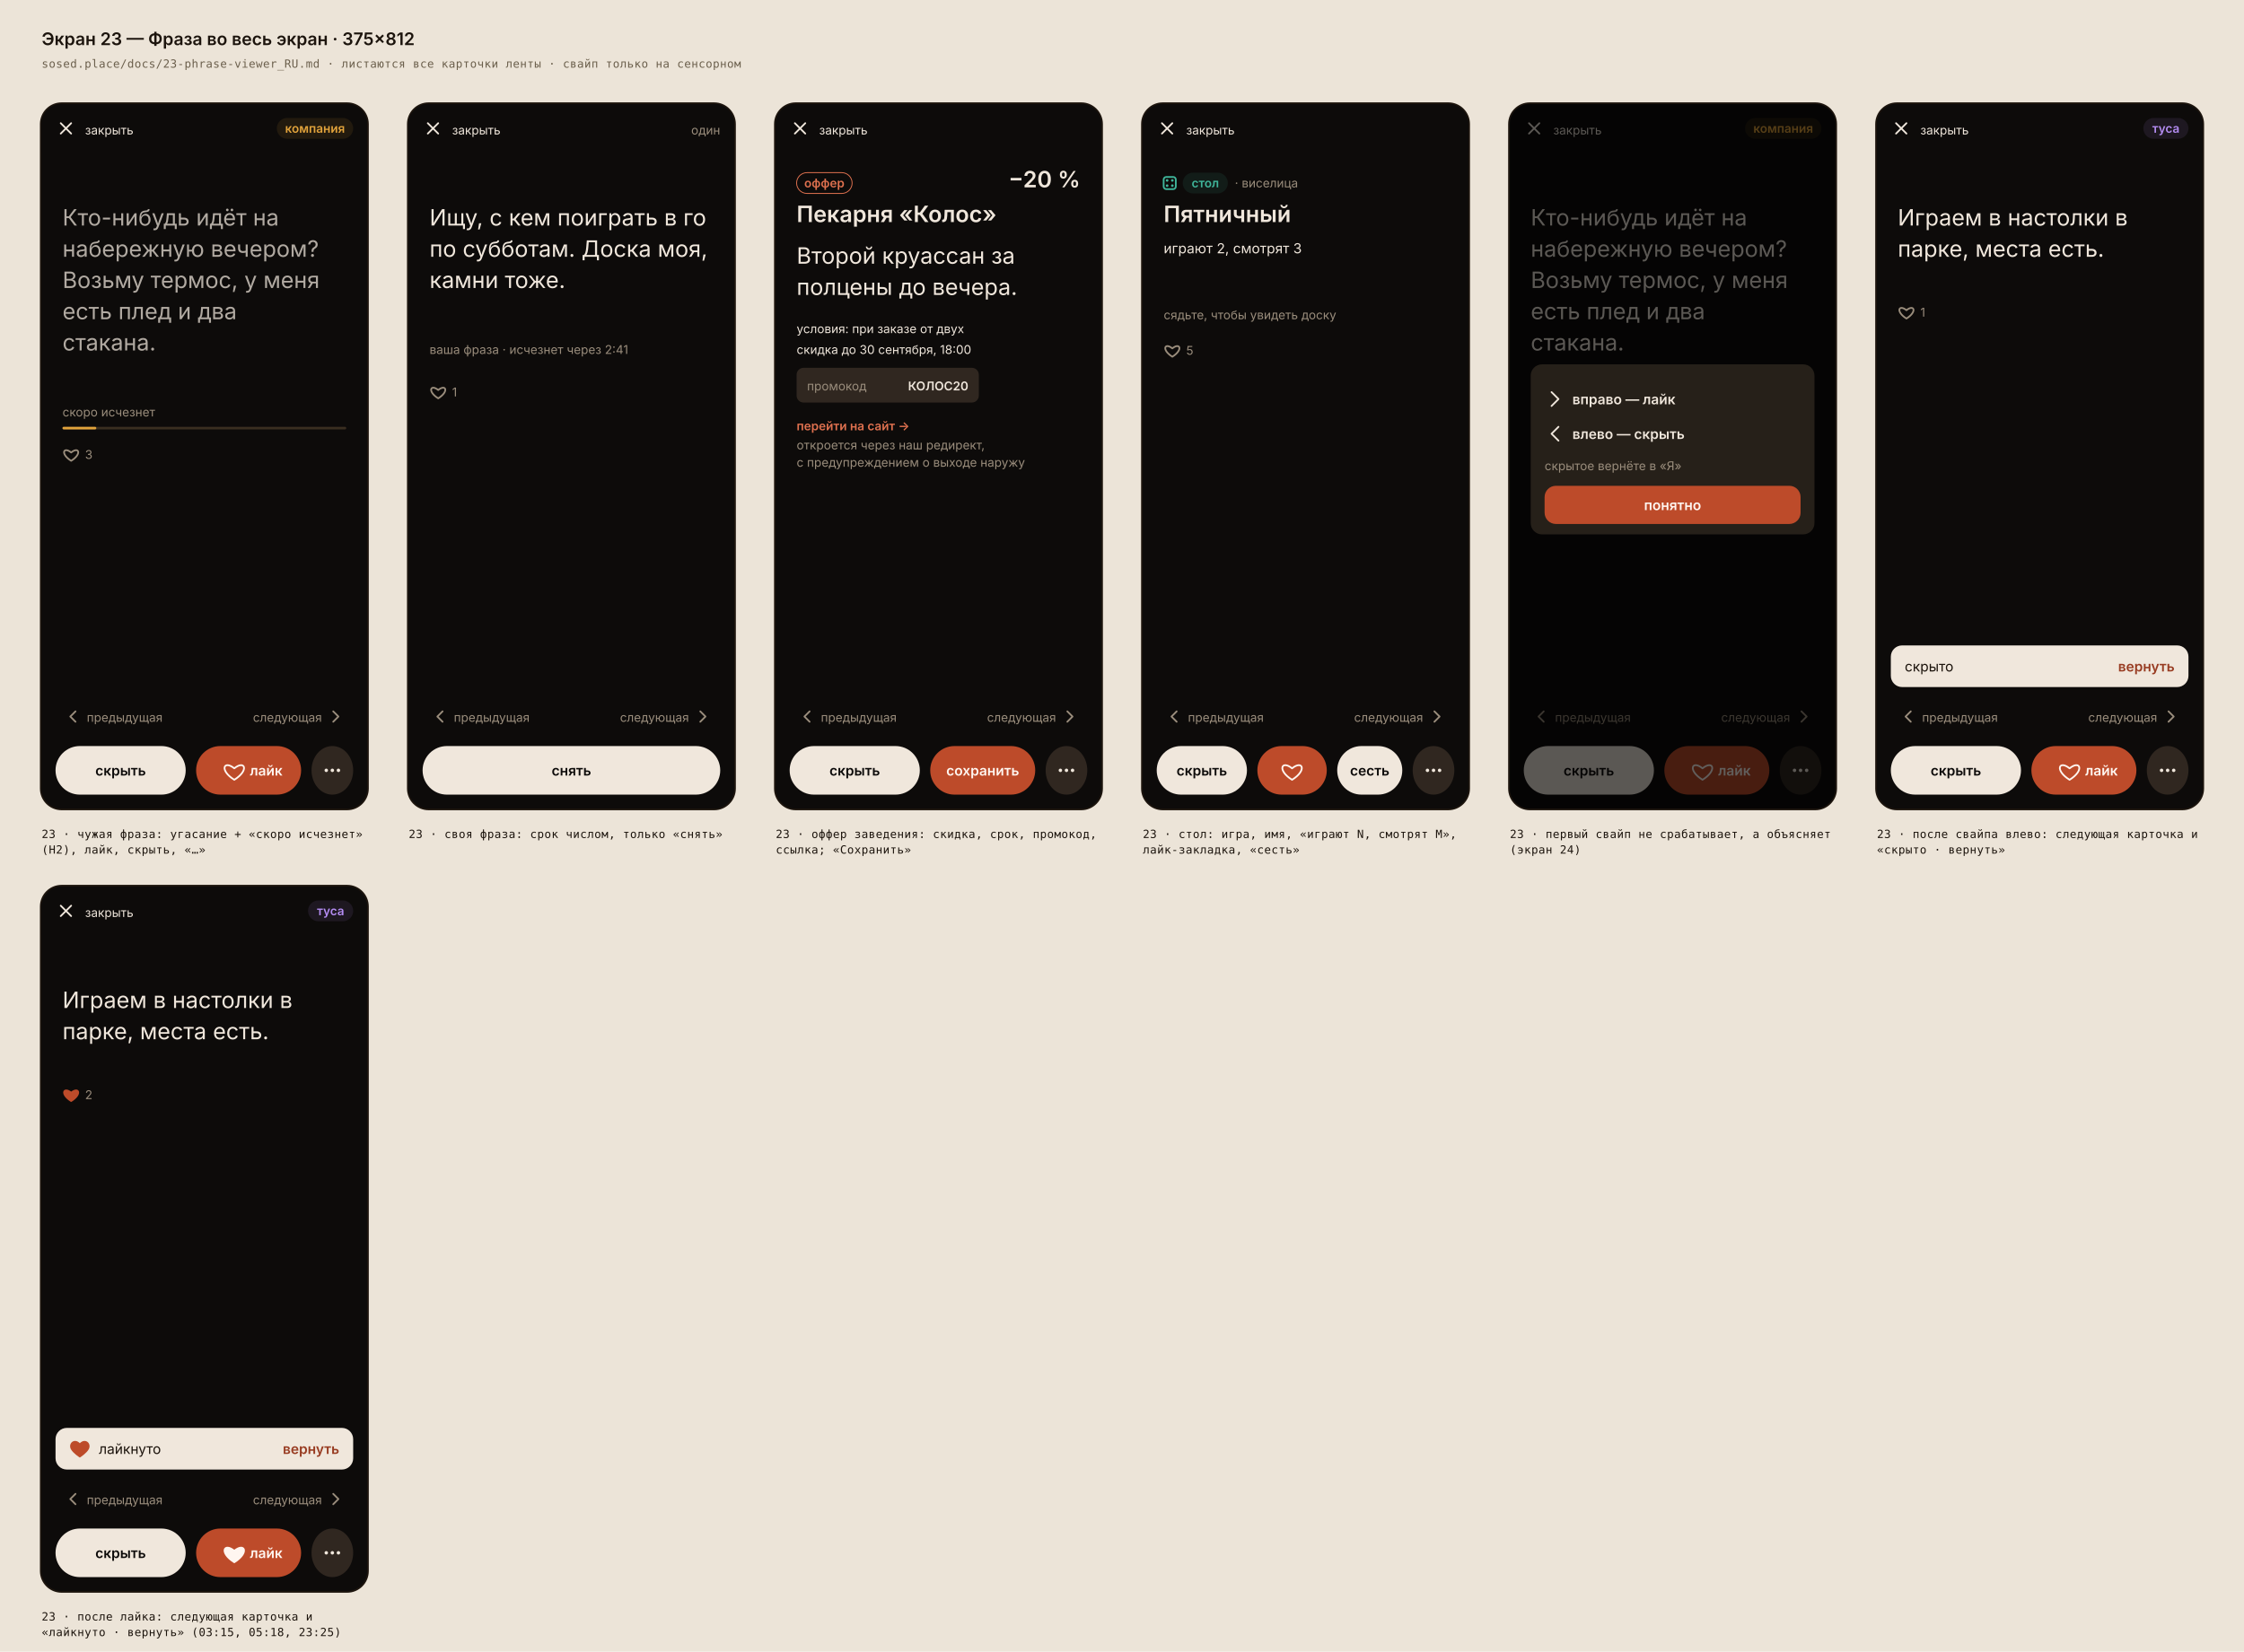
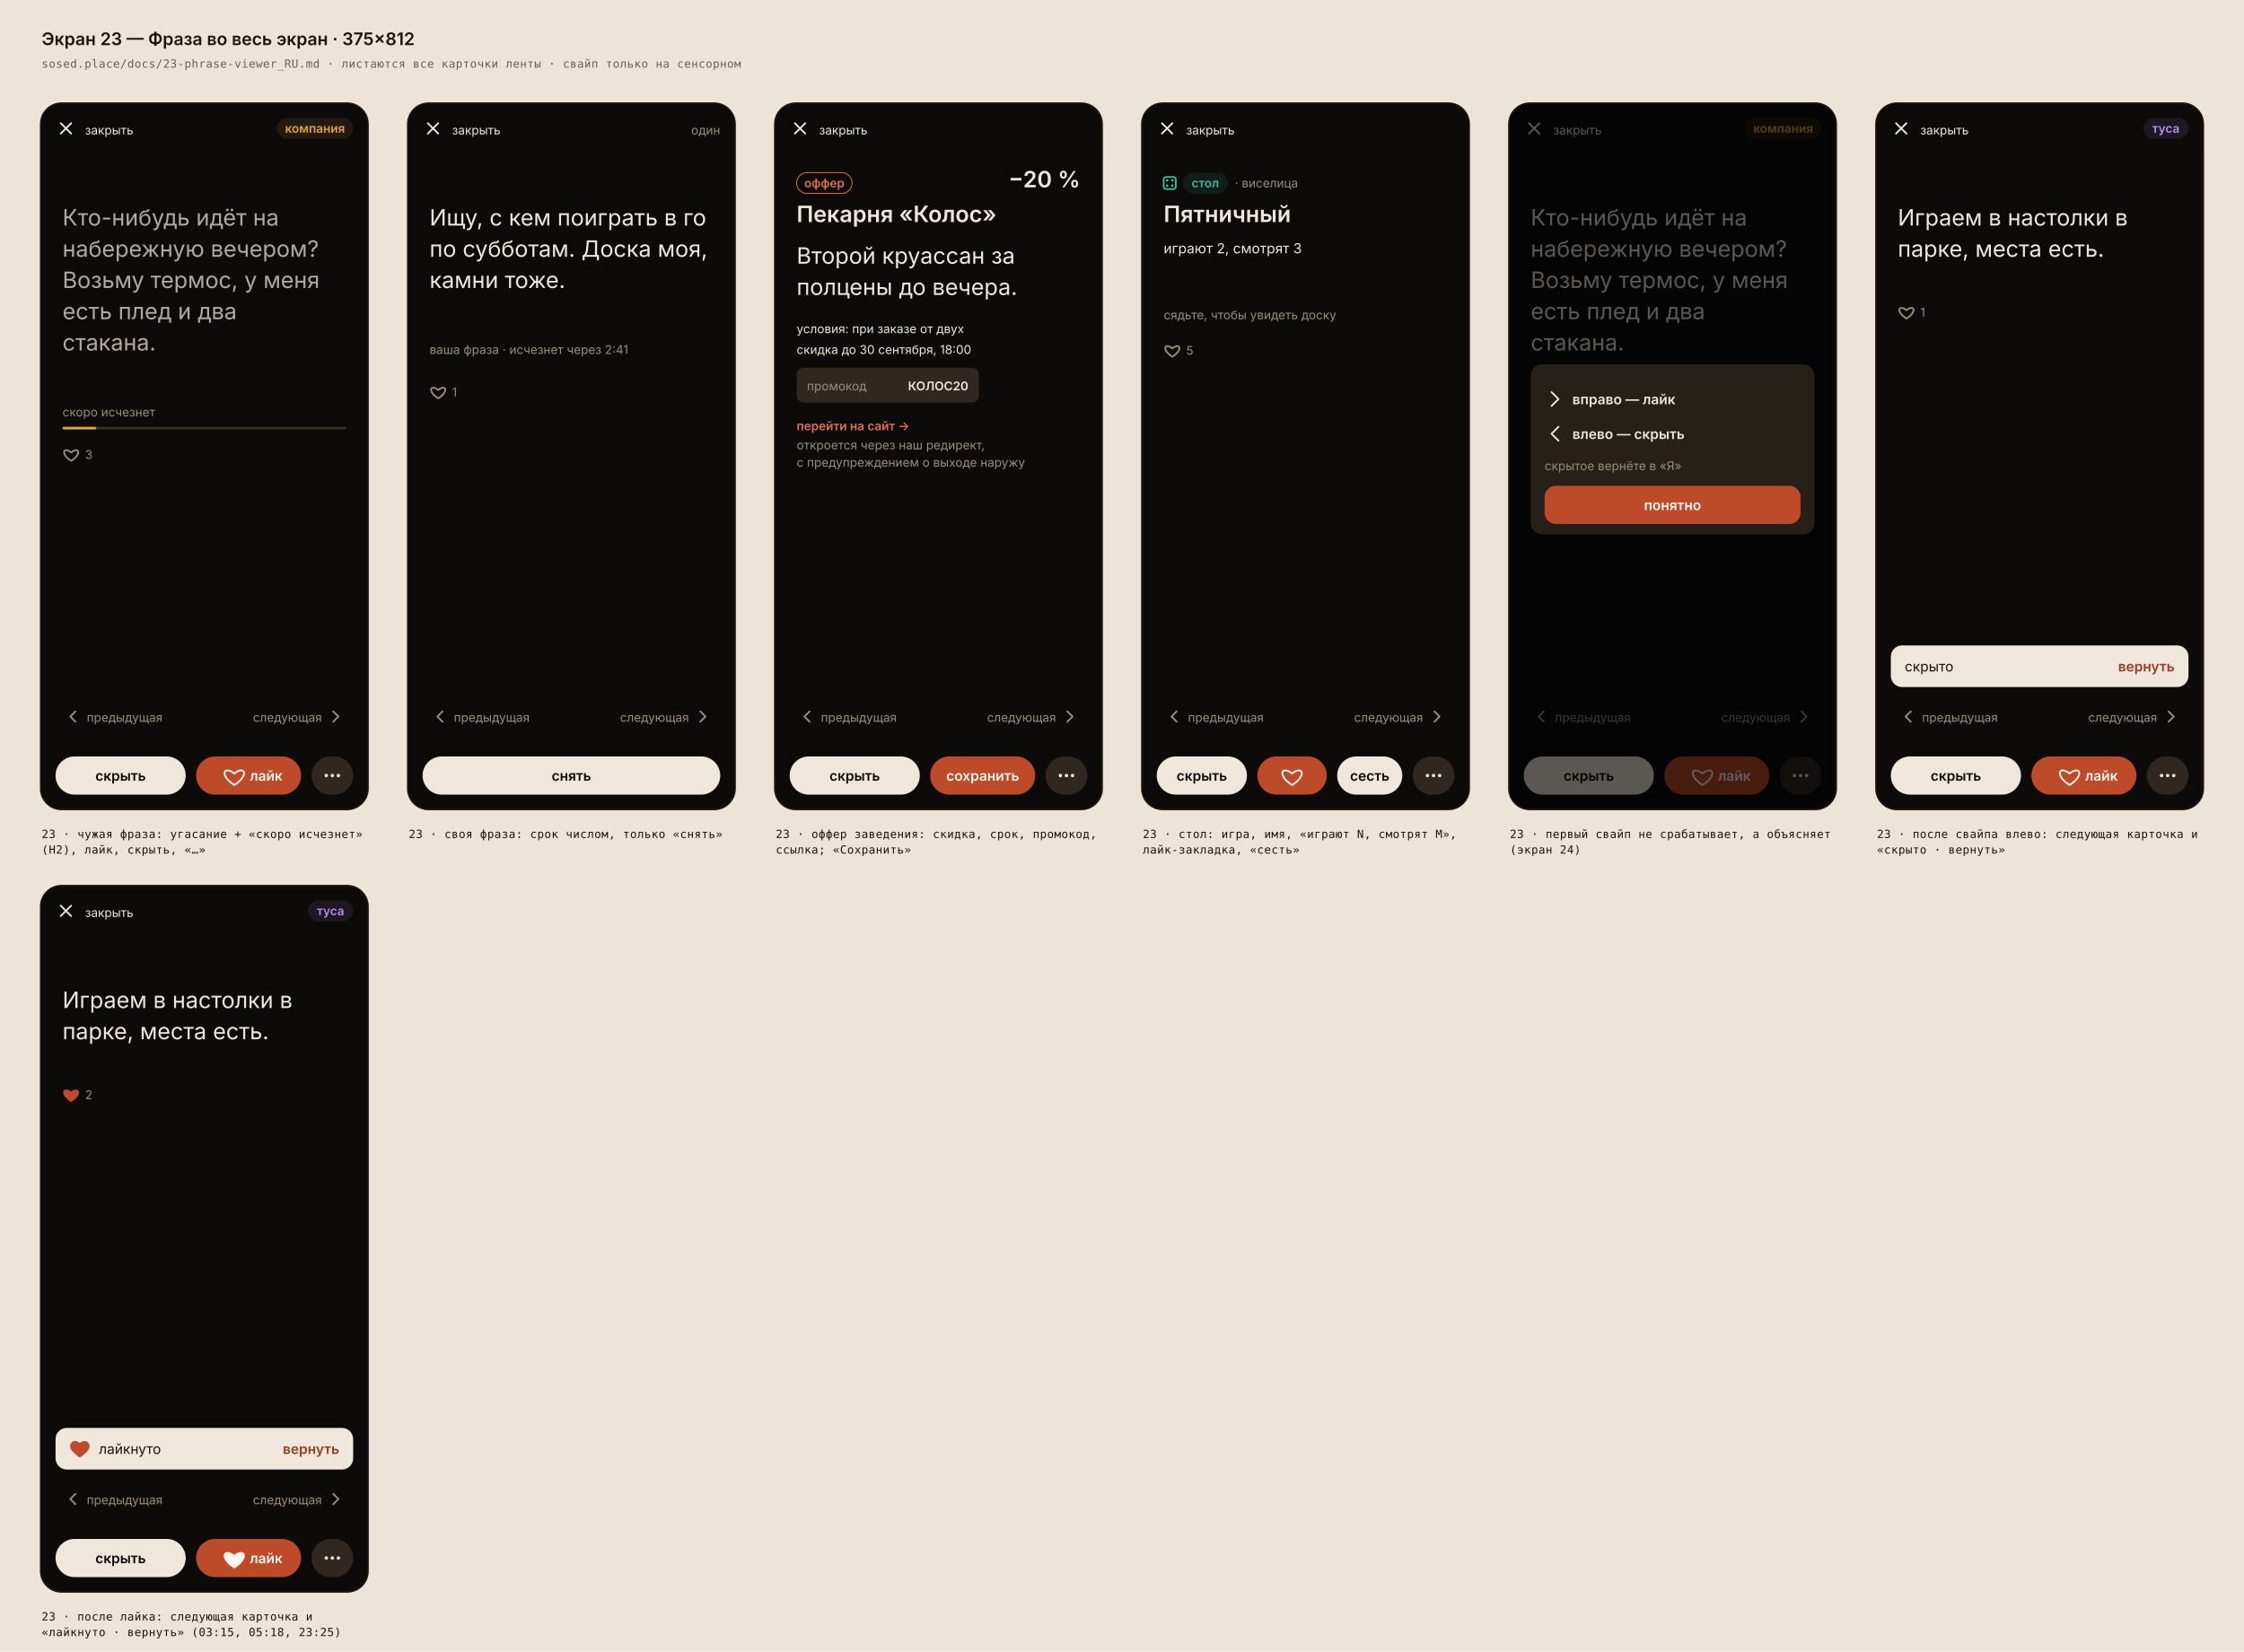
<svg xmlns="http://www.w3.org/2000/svg" width="2586" height="1904" viewBox="0 0 2586 1904">
  <style>
    @font-face { font-family: "Golos Text"; font-weight: 400 600;
      src: url(/fonts/q5uCsoe9Lv5t7Meb31EcExN8hA.woff2) format("woff2"); }
    @font-face { font-family: "JetBrains Mono"; font-weight: 400;
      src: url(/fonts/tDbv2o-flEEny0FZhsfKu5WU4zr3E_BX0PnT8RD8yKwBNntkaToggR7BYRbKPxDcwg.woff2) format("woff2"); }
    text { font-family: "Golos Text", Inter, system-ui, sans-serif; }
    .t16 { font-size: 16px; fill: #f0e7dc; }
    .t16b { font-size: 16px; font-weight: 600; fill: #f0e7dc; }
    .t14 { font-size: 14px; fill: #9a8d7c; }
    .t14fg { font-size: 14px; fill: #f0e7dc; }
    .t14b { font-size: 14px; font-weight: 600; fill: #f0e7dc; }
    .t18b { font-size: 20px; font-weight: 600; fill: #f0e7dc; }
    .t22b { font-size: 26px; font-weight: 600; fill: #f0e7dc; }
    .big { font-size: 26px; fill: #f0e7dc; }
    .acc { font-size: 14px; font-weight: 600; fill: #e0714f; }
    .cap { font-family: "JetBrains Mono", ui-monospace, monospace; font-size: 13px; fill: #6b5f4c; letter-spacing: 0.4px; }
    .capb { font-family: "JetBrains Mono", ui-monospace, monospace; font-size: 13px; fill: #1c140d; letter-spacing: 0.4px; }
    .sheet-title { font-size: 20px; font-weight: 600; fill: #1c140d; }
</style>
  <rect width="2586" height="1904" style="fill:#ece4d8" />
  <text x="48" y="52" class="sheet-title">Экран 23 — Фраза во весь экран · 375×812</text>
  <text x="48" y="78" class="cap">sosed.place/docs/23-phrase-viewer_RU.md · листаются все карточки ленты · свайп только на сенсорном</text>
  <g transform="translate(48,120)">
    <rect x="-1" y="-1" width="377" height="814" rx="24" style="fill:#0d0b0a;stroke:#1c140d;stroke-width:2" />
    <clipPath id="c48">
      <rect x="0" y="0" width="375" height="812" rx="23" />
    </clipPath>
    <g clip-path="url(#c48)">
      <rect x="0" y="0" width="375" height="812" rx="0" style="fill:#0d0b0a" />
      <rect x="0" y="0" width="375" height="56" rx="0" style="fill:#0d0b0a" />
      <rect x="6" y="6" width="44" height="44" rx="8" style="fill:none" />
      <path d="M22.0 22.0 L34.0 34.0 M34.0 22.0 L22.0 34.0" style="stroke:#f0e7dc;stroke-width:2;stroke-linecap:round" />
      <text x="50" y="35" class="t14fg" text-anchor="start">закрыть</text>
      <rect x="271" y="16" width="88" height="24" rx="12" style="fill:#e2a33b;fill-opacity:0.10" />
      <text x="315" y="33" class="t14b" text-anchor="middle" style="fill:#e2a33b">компания</text>
      <text x="24" y="140" class="big" text-anchor="start" style="opacity:0.72">Кто-нибудь идёт на</text>
      <text x="24" y="176" class="big" text-anchor="start" style="opacity:0.72">набережную вечером?</text>
      <text x="24" y="212" class="big" text-anchor="start" style="opacity:0.72">Возьму термос, у меня</text>
      <text x="24" y="248" class="big" text-anchor="start" style="opacity:0.72">есть плед и два</text>
      <text x="24" y="284" class="big" text-anchor="start" style="opacity:0.72">стакана.</text>
      <text x="24" y="360" class="t14" text-anchor="start">скоро исчезнет</text>
      <rect x="24" y="372" width="327" height="3" rx="1.5" fill="#3a2e20" />
      <rect x="24" y="372" width="39" height="3" rx="1.5" fill="#e2a33b" />
      <path d="M34 411.2 C21.2 403.2 25.2 394.4 34 401.6 C42.8 394.4 46.8 403.2 34 411.2 Z" style="fill:none;stroke:#9a8d7c;stroke-width:2;stroke-linejoin:round" />
      <text x="50" y="409" class="t14" text-anchor="start">3</text>
      <rect x="16" y="684" width="160" height="44" rx="8" style="fill:none" />
      <path d="M39.0 700 L33.0 706 L39.0 712" style="fill:none;stroke:#9a8d7c;stroke-width:2;stroke-linecap:round;stroke-linejoin:round" />
      <text x="52" y="712" class="t14" text-anchor="start">предыдущая</text>
      <rect x="199" y="684" width="160" height="44" rx="8" style="fill:none" />
      <text x="323" y="712" class="t14" text-anchor="end">следующая</text>
      <path d="M336.0 700 L342.0 706 L336.0 712" style="fill:none;stroke:#9a8d7c;stroke-width:2;stroke-linecap:round;stroke-linejoin:round" />
-       <rect x="16" y="740" width="150" height="56" rx="28" style="fill:#f0e7dc" />
-       <text x="91.0" y="774.0" class="t16b" text-anchor="middle" style="fill:#0d0b0a">скрыть</text>
-       <rect x="178" y="740" width="121" height="56" rx="28" style="fill:#bd4b2a" />
-       <path d="M222 778.9 C204.4 767.9 209.9 755.8 222 765.7 C234.1 755.8 239.6 767.9 222 778.9 Z" style="fill:none;stroke:#fff6f0;stroke-width:2;stroke-linejoin:round" />
-       <text x="240" y="774" class="t16b" text-anchor="start" style="fill:#fff6f0">лайк</text>
-       <rect x="311" y="740" width="48" height="56" rx="28" style="fill:#302720" />
-       <circle cx="328" cy="768" r="2" style="fill:#f0e7dc" />
-       <circle cx="335" cy="768" r="2" style="fill:#f0e7dc" />
-       <circle cx="342" cy="768" r="2" style="fill:#f0e7dc" />
+       <rect x="16" y="752" width="150" height="44" rx="22" style="fill:#f0e7dc" />
+       <text x="91.0" y="780.0" class="t16b" text-anchor="middle" style="fill:#0d0b0a">скрыть</text>
+       <rect x="178" y="752" width="121" height="44" rx="22" style="fill:#bd4b2a" />
+       <path d="M222 784.9 C204.4 773.9 209.9 761.8 222 771.7 C234.1 761.8 239.6 773.9 222 784.9 Z" style="fill:none;stroke:#fff6f0;stroke-width:2;stroke-linejoin:round" />
+       <text x="240" y="780" class="t16b" text-anchor="start" style="fill:#fff6f0">лайк</text>
+       <rect x="311" y="752" width="48" height="44" rx="22" style="fill:#302720" />
+       <circle cx="328" cy="774" r="2" style="fill:#f0e7dc" />
+       <circle cx="335" cy="774" r="2" style="fill:#f0e7dc" />
+       <circle cx="342" cy="774" r="2" style="fill:#f0e7dc" />
    </g>
  </g>
  <text x="48" y="966" class="capb">23 · чужая фраза: угасание + «скоро исчезнет»</text>
  <text x="48" y="984" class="capb">(Н2), лайк, скрыть, «…»</text>
  <g transform="translate(471,120)">
    <rect x="-1" y="-1" width="377" height="814" rx="24" style="fill:#0d0b0a;stroke:#1c140d;stroke-width:2" />
    <clipPath id="c471">
      <rect x="0" y="0" width="375" height="812" rx="23" />
    </clipPath>
    <g clip-path="url(#c471)">
      <rect x="0" y="0" width="375" height="812" rx="0" style="fill:#0d0b0a" />
      <rect x="0" y="0" width="375" height="56" rx="0" style="fill:#0d0b0a" />
      <rect x="6" y="6" width="44" height="44" rx="8" style="fill:none" />
      <path d="M22.0 22.0 L34.0 34.0 M34.0 22.0 L22.0 34.0" style="stroke:#f0e7dc;stroke-width:2;stroke-linecap:round" />
      <text x="50" y="35" class="t14fg" text-anchor="start">закрыть</text>
      <text x="359" y="35" class="t14" text-anchor="end">один</text>
      <text x="24" y="140" class="big" text-anchor="start">Ищу, с кем поиграть в го</text>
      <text x="24" y="176" class="big" text-anchor="start">по субботам. Доска моя,</text>
      <text x="24" y="212" class="big" text-anchor="start">камни тоже.</text>
      <text x="24" y="288" class="t14" text-anchor="start">ваша фраза · исчезнет через 2:41</text>
      <path d="M34 339.2 C21.2 331.2 25.2 322.4 34 329.6 C42.8 322.4 46.8 331.2 34 339.2 Z" style="fill:none;stroke:#9a8d7c;stroke-width:2;stroke-linejoin:round" />
      <text x="50" y="337" class="t14" text-anchor="start">1</text>
      <rect x="16" y="684" width="160" height="44" rx="8" style="fill:none" />
      <path d="M39.0 700 L33.0 706 L39.0 712" style="fill:none;stroke:#9a8d7c;stroke-width:2;stroke-linecap:round;stroke-linejoin:round" />
      <text x="52" y="712" class="t14" text-anchor="start">предыдущая</text>
      <rect x="199" y="684" width="160" height="44" rx="8" style="fill:none" />
      <text x="323" y="712" class="t14" text-anchor="end">следующая</text>
      <path d="M336.0 700 L342.0 706 L336.0 712" style="fill:none;stroke:#9a8d7c;stroke-width:2;stroke-linecap:round;stroke-linejoin:round" />
-       <rect x="16" y="740" width="343" height="56" rx="28" style="fill:#f0e7dc" />
-       <text x="187.5" y="774.0" class="t16b" text-anchor="middle" style="fill:#0d0b0a">снять</text>
+       <rect x="16" y="752" width="343" height="44" rx="22" style="fill:#f0e7dc" />
+       <text x="187.5" y="780.0" class="t16b" text-anchor="middle" style="fill:#0d0b0a">снять</text>
    </g>
  </g>
  <text x="471" y="966" class="capb">23 · своя фраза: срок числом, только «снять»</text>
  <g transform="translate(894,120)">
    <rect x="-1" y="-1" width="377" height="814" rx="24" style="fill:#0d0b0a;stroke:#1c140d;stroke-width:2" />
    <clipPath id="c894">
      <rect x="0" y="0" width="375" height="812" rx="23" />
    </clipPath>
    <g clip-path="url(#c894)">
      <rect x="0" y="0" width="375" height="812" rx="0" style="fill:#0d0b0a" />
      <rect x="0" y="0" width="375" height="56" rx="0" style="fill:#0d0b0a" />
      <rect x="6" y="6" width="44" height="44" rx="8" style="fill:none" />
      <path d="M22.0 22.0 L34.0 34.0 M34.0 22.0 L22.0 34.0" style="stroke:#f0e7dc;stroke-width:2;stroke-linecap:round" />
      <text x="50" y="35" class="t14fg" text-anchor="start">закрыть</text>
      <rect x="24" y="79" width="64" height="24" rx="12" style="fill:none;stroke:#e0714f;stroke-width:1" />
      <text x="56" y="96" class="t14b" text-anchor="middle" style="fill:#e0714f">оффер</text>
      <text x="351" y="96" class="t22b" text-anchor="end">−20 %</text>
      <text x="24" y="136" class="t22b" text-anchor="start">Пекарня «Колос»</text>
      <text x="24" y="184" class="big" text-anchor="start">Второй круассан за</text>
      <text x="24" y="220" class="big" text-anchor="start">полцены до вечера.</text>
      <text x="24" y="264" class="t14fg" text-anchor="start">условия: при заказе от двух</text>
      <text x="24" y="288" class="t14fg" text-anchor="start">скидка до 30 сентября, 18:00</text>
      <rect x="24" y="304" width="210" height="40" rx="8" style="fill:#302720" />
      <text x="36" y="330" class="t14" text-anchor="start">промокод</text>
      <text x="222" y="330" class="t14b" text-anchor="end">КОЛОС20</text>
      <text x="24" y="376" class="acc" text-anchor="start">перейти на сайт →</text>
      <text x="24" y="398" class="t14" text-anchor="start">откроется через наш редирект,</text>
      <text x="24" y="418" class="t14" text-anchor="start">с предупреждением о выходе наружу</text>
      <rect x="16" y="684" width="160" height="44" rx="8" style="fill:none" />
      <path d="M39.0 700 L33.0 706 L39.0 712" style="fill:none;stroke:#9a8d7c;stroke-width:2;stroke-linecap:round;stroke-linejoin:round" />
      <text x="52" y="712" class="t14" text-anchor="start">предыдущая</text>
      <rect x="199" y="684" width="160" height="44" rx="8" style="fill:none" />
      <text x="323" y="712" class="t14" text-anchor="end">следующая</text>
      <path d="M336.0 700 L342.0 706 L336.0 712" style="fill:none;stroke:#9a8d7c;stroke-width:2;stroke-linecap:round;stroke-linejoin:round" />
-       <rect x="16" y="740" width="150" height="56" rx="28" style="fill:#f0e7dc" />
-       <text x="91.0" y="774.0" class="t16b" text-anchor="middle" style="fill:#0d0b0a">скрыть</text>
-       <rect x="178" y="740" width="121" height="56" rx="28" style="fill:#bd4b2a" />
-       <text x="238.5" y="774.0" class="t16b" text-anchor="middle" style="fill:#fff6f0">сохранить</text>
-       <rect x="311" y="740" width="48" height="56" rx="28" style="fill:#302720" />
-       <circle cx="328" cy="768" r="2" style="fill:#f0e7dc" />
-       <circle cx="335" cy="768" r="2" style="fill:#f0e7dc" />
-       <circle cx="342" cy="768" r="2" style="fill:#f0e7dc" />
+       <rect x="16" y="752" width="150" height="44" rx="22" style="fill:#f0e7dc" />
+       <text x="91.0" y="780.0" class="t16b" text-anchor="middle" style="fill:#0d0b0a">скрыть</text>
+       <rect x="178" y="752" width="121" height="44" rx="22" style="fill:#bd4b2a" />
+       <text x="238.5" y="780.0" class="t16b" text-anchor="middle" style="fill:#fff6f0">сохранить</text>
+       <rect x="311" y="752" width="48" height="44" rx="22" style="fill:#302720" />
+       <circle cx="328" cy="774" r="2" style="fill:#f0e7dc" />
+       <circle cx="335" cy="774" r="2" style="fill:#f0e7dc" />
+       <circle cx="342" cy="774" r="2" style="fill:#f0e7dc" />
    </g>
  </g>
  <text x="894" y="966" class="capb">23 · оффер заведения: скидка, срок, промокод,</text>
  <text x="894" y="984" class="capb">ссылка; «Сохранить»</text>
  <g transform="translate(1317,120)">
    <rect x="-1" y="-1" width="377" height="814" rx="24" style="fill:#0d0b0a;stroke:#1c140d;stroke-width:2" />
    <clipPath id="c1317">
      <rect x="0" y="0" width="375" height="812" rx="23" />
    </clipPath>
    <g clip-path="url(#c1317)">
      <rect x="0" y="0" width="375" height="812" rx="0" style="fill:#0d0b0a" />
      <rect x="0" y="0" width="375" height="56" rx="0" style="fill:#0d0b0a" />
      <rect x="6" y="6" width="44" height="44" rx="8" style="fill:none" />
      <path d="M22.0 22.0 L34.0 34.0 M34.0 22.0 L22.0 34.0" style="stroke:#f0e7dc;stroke-width:2;stroke-linecap:round" />
      <text x="50" y="35" class="t14fg" text-anchor="start">закрыть</text>
      <rect x="24" y="84" width="14" height="14" rx="3" fill="none" stroke="#3fb59a" stroke-width="2" />
      <circle cx="28" cy="88" r="1.5" fill="#3fb59a" />
      <circle cx="34" cy="88" r="1.5" fill="#3fb59a" />
      <circle cx="28" cy="94" r="1.5" fill="#3fb59a" />
      <circle cx="34" cy="94" r="1.5" fill="#3fb59a" />
      <rect x="46" y="79" width="52" height="24" rx="12" style="fill:#3fb59a;fill-opacity:0.10" />
      <text x="72" y="96" class="t14b" text-anchor="middle" style="fill:#3fb59a">стол</text>
      <text x="106" y="96" class="t14" text-anchor="start">· виселица</text>
      <text x="24" y="136" class="t22b" text-anchor="start">Пятничный</text>
      <text x="24" y="172" class="t16" text-anchor="start">играют 2, смотрят 3</text>
      <text x="24" y="248" class="t14" text-anchor="start">сядьте, чтобы увидеть доску</text>
      <path d="M34 291.2 C21.2 283.2 25.2 274.4 34 281.6 C42.8 274.4 46.8 283.2 34 291.2 Z" style="fill:none;stroke:#9a8d7c;stroke-width:2;stroke-linejoin:round" />
      <text x="50" y="289" class="t14" text-anchor="start">5</text>
      <rect x="16" y="684" width="160" height="44" rx="8" style="fill:none" />
      <path d="M39.0 700 L33.0 706 L39.0 712" style="fill:none;stroke:#9a8d7c;stroke-width:2;stroke-linecap:round;stroke-linejoin:round" />
      <text x="52" y="712" class="t14" text-anchor="start">предыдущая</text>
      <rect x="199" y="684" width="160" height="44" rx="8" style="fill:none" />
      <text x="323" y="712" class="t14" text-anchor="end">следующая</text>
      <path d="M336.0 700 L342.0 706 L336.0 712" style="fill:none;stroke:#9a8d7c;stroke-width:2;stroke-linecap:round;stroke-linejoin:round" />
-       <rect x="16" y="740" width="104" height="56" rx="28" style="fill:#f0e7dc" />
-       <text x="68.0" y="774.0" class="t16b" text-anchor="middle" style="fill:#0d0b0a">скрыть</text>
-       <rect x="132" y="740" width="80" height="56" rx="28" style="fill:#bd4b2a" />
-       <path d="M172 778.9 C154.4 767.9 159.9 755.8 172 765.7 C184.1 755.8 189.6 767.9 172 778.9 Z" style="fill:none;stroke:#fff6f0;stroke-width:2;stroke-linejoin:round" />
-       <rect x="224" y="740" width="75" height="56" rx="28" style="fill:#f0e7dc" />
-       <text x="261.5" y="774.0" class="t16b" text-anchor="middle" style="fill:#0d0b0a">сесть</text>
-       <rect x="311" y="740" width="48" height="56" rx="28" style="fill:#302720" />
-       <circle cx="328" cy="768" r="2" style="fill:#f0e7dc" />
-       <circle cx="335" cy="768" r="2" style="fill:#f0e7dc" />
-       <circle cx="342" cy="768" r="2" style="fill:#f0e7dc" />
+       <rect x="16" y="752" width="104" height="44" rx="22" style="fill:#f0e7dc" />
+       <text x="68.0" y="780.0" class="t16b" text-anchor="middle" style="fill:#0d0b0a">скрыть</text>
+       <rect x="132" y="752" width="80" height="44" rx="22" style="fill:#bd4b2a" />
+       <path d="M172 784.9 C154.4 773.9 159.9 761.8 172 771.7 C184.1 761.8 189.6 773.9 172 784.9 Z" style="fill:none;stroke:#fff6f0;stroke-width:2;stroke-linejoin:round" />
+       <rect x="224" y="752" width="75" height="44" rx="22" style="fill:#f0e7dc" />
+       <text x="261.5" y="780.0" class="t16b" text-anchor="middle" style="fill:#0d0b0a">сесть</text>
+       <rect x="311" y="752" width="48" height="44" rx="22" style="fill:#302720" />
+       <circle cx="328" cy="774" r="2" style="fill:#f0e7dc" />
+       <circle cx="335" cy="774" r="2" style="fill:#f0e7dc" />
+       <circle cx="342" cy="774" r="2" style="fill:#f0e7dc" />
    </g>
  </g>
  <text x="1317" y="966" class="capb">23 · стол: игра, имя, «играют N, смотрят M»,</text>
  <text x="1317" y="984" class="capb">лайк-закладка, «сесть»</text>
  <g transform="translate(1740,120)">
    <rect x="-1" y="-1" width="377" height="814" rx="24" style="fill:#0d0b0a;stroke:#1c140d;stroke-width:2" />
    <clipPath id="c1740">
      <rect x="0" y="0" width="375" height="812" rx="23" />
    </clipPath>
    <g clip-path="url(#c1740)">
      <rect x="0" y="0" width="375" height="812" rx="0" style="fill:#0d0b0a" />
      <rect x="0" y="0" width="375" height="56" rx="0" style="fill:#0d0b0a" />
      <rect x="6" y="6" width="44" height="44" rx="8" style="fill:none" />
      <path d="M22.0 22.0 L34.0 34.0 M34.0 22.0 L22.0 34.0" style="stroke:#f0e7dc;stroke-width:2;stroke-linecap:round" />
      <text x="50" y="35" class="t14fg" text-anchor="start">закрыть</text>
      <rect x="271" y="16" width="88" height="24" rx="12" style="fill:#e2a33b;fill-opacity:0.10" />
      <text x="315" y="33" class="t14b" text-anchor="middle" style="fill:#e2a33b">компания</text>
      <text x="24" y="140" class="big" text-anchor="start">Кто-нибудь идёт на</text>
      <text x="24" y="176" class="big" text-anchor="start">набережную вечером?</text>
      <text x="24" y="212" class="big" text-anchor="start">Возьму термос, у меня</text>
      <text x="24" y="248" class="big" text-anchor="start">есть плед и два</text>
      <text x="24" y="284" class="big" text-anchor="start">стакана.</text>
      <rect x="16" y="684" width="160" height="44" rx="8" style="fill:none" />
      <path d="M39.0 700 L33.0 706 L39.0 712" style="fill:none;stroke:#9a8d7c;stroke-width:2;stroke-linecap:round;stroke-linejoin:round" />
      <text x="52" y="712" class="t14" text-anchor="start">предыдущая</text>
      <rect x="199" y="684" width="160" height="44" rx="8" style="fill:none" />
      <text x="323" y="712" class="t14" text-anchor="end">следующая</text>
      <path d="M336.0 700 L342.0 706 L336.0 712" style="fill:none;stroke:#9a8d7c;stroke-width:2;stroke-linecap:round;stroke-linejoin:round" />
-       <rect x="16" y="740" width="150" height="56" rx="28" style="fill:#f0e7dc" />
-       <text x="91.0" y="774.0" class="t16b" text-anchor="middle" style="fill:#0d0b0a">скрыть</text>
-       <rect x="178" y="740" width="121" height="56" rx="28" style="fill:#bd4b2a" />
-       <path d="M222 778.9 C204.4 767.9 209.9 755.8 222 765.7 C234.1 755.8 239.6 767.9 222 778.9 Z" style="fill:none;stroke:#fff6f0;stroke-width:2;stroke-linejoin:round" />
-       <text x="240" y="774" class="t16b" text-anchor="start" style="fill:#fff6f0">лайк</text>
-       <rect x="311" y="740" width="48" height="56" rx="28" style="fill:#302720" />
-       <circle cx="328" cy="768" r="2" style="fill:#f0e7dc" />
-       <circle cx="335" cy="768" r="2" style="fill:#f0e7dc" />
-       <circle cx="342" cy="768" r="2" style="fill:#f0e7dc" />
+       <rect x="16" y="752" width="150" height="44" rx="22" style="fill:#f0e7dc" />
+       <text x="91.0" y="780.0" class="t16b" text-anchor="middle" style="fill:#0d0b0a">скрыть</text>
+       <rect x="178" y="752" width="121" height="44" rx="22" style="fill:#bd4b2a" />
+       <path d="M222 784.9 C204.4 773.9 209.9 761.8 222 771.7 C234.1 761.8 239.6 773.9 222 784.9 Z" style="fill:none;stroke:#fff6f0;stroke-width:2;stroke-linejoin:round" />
+       <text x="240" y="780" class="t16b" text-anchor="start" style="fill:#fff6f0">лайк</text>
+       <rect x="311" y="752" width="48" height="44" rx="22" style="fill:#302720" />
+       <circle cx="328" cy="774" r="2" style="fill:#f0e7dc" />
+       <circle cx="335" cy="774" r="2" style="fill:#f0e7dc" />
+       <circle cx="342" cy="774" r="2" style="fill:#f0e7dc" />
      <rect x="0" y="0" width="375" height="812" rx="0" style="fill:#000000" opacity="0.62" />
      <rect x="24" y="300" width="327" height="196" rx="13" style="fill:#262019" />
      <path d="M48.0 332 L56.0 340 L48.0 348" style="fill:none;stroke:#f0e7dc;stroke-width:2;stroke-linecap:round;stroke-linejoin:round" />
      <text x="72" y="346" class="t16b" text-anchor="start">вправо — лайк</text>
      <path d="M56.0 372 L48.0 380 L56.0 388" style="fill:none;stroke:#f0e7dc;stroke-width:2;stroke-linecap:round;stroke-linejoin:round" />
      <text x="72" y="386" class="t16b" text-anchor="start">влево — скрыть</text>
      <text x="40" y="422" class="t14" text-anchor="start">скрытое вернёте в «Я»</text>
      <rect x="40" y="440" width="295" height="44" rx="13" style="fill:#bd4b2a" />
      <text x="187.5" y="468.0" class="t16b" text-anchor="middle" style="fill:#fff6f0">понятно</text>
    </g>
  </g>
  <text x="1740" y="966" class="capb">23 · первый свайп не срабатывает, а объясняет</text>
  <text x="1740" y="984" class="capb">(экран 24)</text>
  <g transform="translate(2163,120)">
    <rect x="-1" y="-1" width="377" height="814" rx="24" style="fill:#0d0b0a;stroke:#1c140d;stroke-width:2" />
    <clipPath id="c2163">
      <rect x="0" y="0" width="375" height="812" rx="23" />
    </clipPath>
    <g clip-path="url(#c2163)">
      <rect x="0" y="0" width="375" height="812" rx="0" style="fill:#0d0b0a" />
      <rect x="0" y="0" width="375" height="56" rx="0" style="fill:#0d0b0a" />
      <rect x="6" y="6" width="44" height="44" rx="8" style="fill:none" />
      <path d="M22.0 22.0 L34.0 34.0 M34.0 22.0 L22.0 34.0" style="stroke:#f0e7dc;stroke-width:2;stroke-linecap:round" />
      <text x="50" y="35" class="t14fg" text-anchor="start">закрыть</text>
      <rect x="307" y="16" width="52" height="24" rx="12" style="fill:#b48cf2;fill-opacity:0.10" />
      <text x="333" y="33" class="t14b" text-anchor="middle" style="fill:#b48cf2">туса</text>
      <text x="24" y="140" class="big" text-anchor="start">Играем в настолки в</text>
      <text x="24" y="176" class="big" text-anchor="start">парке, места есть.</text>
      <path d="M34 247.2 C21.2 239.2 25.2 230.4 34 237.6 C42.8 230.4 46.8 239.2 34 247.2 Z" style="fill:none;stroke:#9a8d7c;stroke-width:2;stroke-linejoin:round" />
      <text x="50" y="245" class="t14" text-anchor="start">1</text>
      <rect x="16" y="624" width="343" height="48" rx="13" style="fill:#f0e7dc" />
      <text x="32" y="654" class="t16" text-anchor="start" style="fill:#1c140d">скрыто</text>
      <text x="343" y="654" class="t16b" text-anchor="end" style="fill:#983c22">вернуть</text>
      <rect x="16" y="684" width="160" height="44" rx="8" style="fill:none" />
      <path d="M39.0 700 L33.0 706 L39.0 712" style="fill:none;stroke:#9a8d7c;stroke-width:2;stroke-linecap:round;stroke-linejoin:round" />
      <text x="52" y="712" class="t14" text-anchor="start">предыдущая</text>
      <rect x="199" y="684" width="160" height="44" rx="8" style="fill:none" />
      <text x="323" y="712" class="t14" text-anchor="end">следующая</text>
      <path d="M336.0 700 L342.0 706 L336.0 712" style="fill:none;stroke:#9a8d7c;stroke-width:2;stroke-linecap:round;stroke-linejoin:round" />
-       <rect x="16" y="740" width="150" height="56" rx="28" style="fill:#f0e7dc" />
-       <text x="91.0" y="774.0" class="t16b" text-anchor="middle" style="fill:#0d0b0a">скрыть</text>
-       <rect x="178" y="740" width="121" height="56" rx="28" style="fill:#bd4b2a" />
-       <path d="M222 778.9 C204.4 767.9 209.9 755.8 222 765.7 C234.1 755.8 239.6 767.9 222 778.9 Z" style="fill:none;stroke:#fff6f0;stroke-width:2;stroke-linejoin:round" />
-       <text x="240" y="774" class="t16b" text-anchor="start" style="fill:#fff6f0">лайк</text>
-       <rect x="311" y="740" width="48" height="56" rx="28" style="fill:#302720" />
-       <circle cx="328" cy="768" r="2" style="fill:#f0e7dc" />
-       <circle cx="335" cy="768" r="2" style="fill:#f0e7dc" />
-       <circle cx="342" cy="768" r="2" style="fill:#f0e7dc" />
+       <rect x="16" y="752" width="150" height="44" rx="22" style="fill:#f0e7dc" />
+       <text x="91.0" y="780.0" class="t16b" text-anchor="middle" style="fill:#0d0b0a">скрыть</text>
+       <rect x="178" y="752" width="121" height="44" rx="22" style="fill:#bd4b2a" />
+       <path d="M222 784.9 C204.4 773.9 209.9 761.8 222 771.7 C234.1 761.8 239.6 773.9 222 784.9 Z" style="fill:none;stroke:#fff6f0;stroke-width:2;stroke-linejoin:round" />
+       <text x="240" y="780" class="t16b" text-anchor="start" style="fill:#fff6f0">лайк</text>
+       <rect x="311" y="752" width="48" height="44" rx="22" style="fill:#302720" />
+       <circle cx="328" cy="774" r="2" style="fill:#f0e7dc" />
+       <circle cx="335" cy="774" r="2" style="fill:#f0e7dc" />
+       <circle cx="342" cy="774" r="2" style="fill:#f0e7dc" />
    </g>
  </g>
  <text x="2163" y="966" class="capb">23 · после свайпа влево: следующая карточка и</text>
  <text x="2163" y="984" class="capb">«скрыто · вернуть»</text>
  <g transform="translate(48,1022)">
    <rect x="-1" y="-1" width="377" height="814" rx="24" style="fill:#0d0b0a;stroke:#1c140d;stroke-width:2" />
    <clipPath id="c48b">
      <rect x="0" y="0" width="375" height="812" rx="24" />
    </clipPath>
    <g clip-path="url(#c48b)">
      <rect x="0" y="0" width="375" height="812" rx="0" style="fill:#0d0b0a" />
      <rect x="0" y="0" width="375" height="56" rx="0" style="fill:#0d0b0a" />
      <rect x="6" y="6" width="44" height="44" rx="8" style="fill:none" />
      <path d="M22.0 22.0 L34.0 34.0 M34.0 22.0 L22.0 34.0" style="stroke:#f0e7dc;stroke-width:2;stroke-linecap:round" />
      <text x="50" y="35" class="t14fg" text-anchor="start">закрыть</text>
      <rect x="307" y="16" width="52" height="24" rx="12" style="fill:#b48cf2;fill-opacity:0.10" />
      <text x="333" y="33" class="t14b" text-anchor="middle" style="fill:#b48cf2">туса</text>
      <text x="24" y="140" class="big" text-anchor="start">Играем в настолки в</text>
      <text x="24" y="176" class="big" text-anchor="start">парке, места есть.</text>
      <path d="M34 247.2 C21.2 239.2 25.2 230.4 34 237.6 C42.8 230.4 46.8 239.2 34 247.2 Z" style="fill:#bd4b2a;stroke:#bd4b2a;stroke-width:2;stroke-linejoin:round" />
      <text x="50" y="245" class="t14" text-anchor="start">2</text>
      <rect x="16" y="624" width="343" height="48" rx="13" style="fill:#f0e7dc" />
      <path transform="translate(32,636)" d="M12 21s-7-4.5-9.5-9C.5 8 3 4 6.5 4c2 0 3.5 1 5.5 3 2-2 3.5-3 5.5-3C21 4 23.5 8 21.5 12 19 16.5 12 21 12 21z" style="fill:#bd4b2a;stroke:#bd4b2a;stroke-width:2" />
      <text x="66" y="654" class="t16" text-anchor="start" style="fill:#1c140d">лайкнуто</text>
      <rect x="271" y="626" width="88" height="44" fill="none" data-hit="44" />
      <text x="343" y="654" class="t16b" text-anchor="end" style="fill:#983c22">вернуть</text>
      <rect x="16" y="684" width="160" height="44" rx="8" style="fill:none" />
      <path d="M39.0 700 L33.0 706 L39.0 712" style="fill:none;stroke:#9a8d7c;stroke-width:2;stroke-linecap:round;stroke-linejoin:round" />
      <text x="52" y="712" class="t14" text-anchor="start">предыдущая</text>
      <rect x="199" y="684" width="160" height="44" rx="8" style="fill:none" />
      <text x="323" y="712" class="t14" text-anchor="end">следующая</text>
      <path d="M336.0 700 L342.0 706 L336.0 712" style="fill:none;stroke:#9a8d7c;stroke-width:2;stroke-linecap:round;stroke-linejoin:round" />
-       <rect x="16" y="740" width="150" height="56" rx="28" style="fill:#f0e7dc" />
-       <text x="91.0" y="774.0" class="t16b" text-anchor="middle" style="fill:#0d0b0a">скрыть</text>
-       <rect x="178" y="740" width="121" height="56" rx="28" style="fill:#bd4b2a" />
-       <path d="M222 778.9 C204.4 767.9 209.9 755.8 222 765.7 C234.1 755.8 239.6 767.9 222 778.9 Z" style="fill:#fff6f0;stroke:#fff6f0;stroke-width:2;stroke-linejoin:round" />
-       <text x="240" y="774" class="t16b" text-anchor="start" style="fill:#fff6f0">лайк</text>
-       <rect x="311" y="740" width="48" height="56" rx="28" style="fill:#302720" />
-       <circle cx="328" cy="768" r="2" style="fill:#f0e7dc" />
-       <circle cx="335" cy="768" r="2" style="fill:#f0e7dc" />
-       <circle cx="342" cy="768" r="2" style="fill:#f0e7dc" />
+       <rect x="16" y="752" width="150" height="44" rx="22" style="fill:#f0e7dc" />
+       <text x="91.0" y="780.0" class="t16b" text-anchor="middle" style="fill:#0d0b0a">скрыть</text>
+       <rect x="178" y="752" width="121" height="44" rx="22" style="fill:#bd4b2a" />
+       <path d="M222 784.9 C204.4 773.9 209.9 761.8 222 771.7 C234.1 761.8 239.6 773.9 222 784.9 Z" style="fill:#fff6f0;stroke:#fff6f0;stroke-width:2;stroke-linejoin:round" />
+       <text x="240" y="780" class="t16b" text-anchor="start" style="fill:#fff6f0">лайк</text>
+       <rect x="311" y="752" width="48" height="44" rx="22" style="fill:#302720" />
+       <circle cx="328" cy="774" r="2" style="fill:#f0e7dc" />
+       <circle cx="335" cy="774" r="2" style="fill:#f0e7dc" />
+       <circle cx="342" cy="774" r="2" style="fill:#f0e7dc" />
    </g>
  </g>
  <text x="48" y="1868" class="capb">23 · после лайка: следующая карточка и</text>
  <text x="48" y="1886" class="capb">«лайкнуто · вернуть» (03:15, 05:18, 23:25)</text>
</svg>
